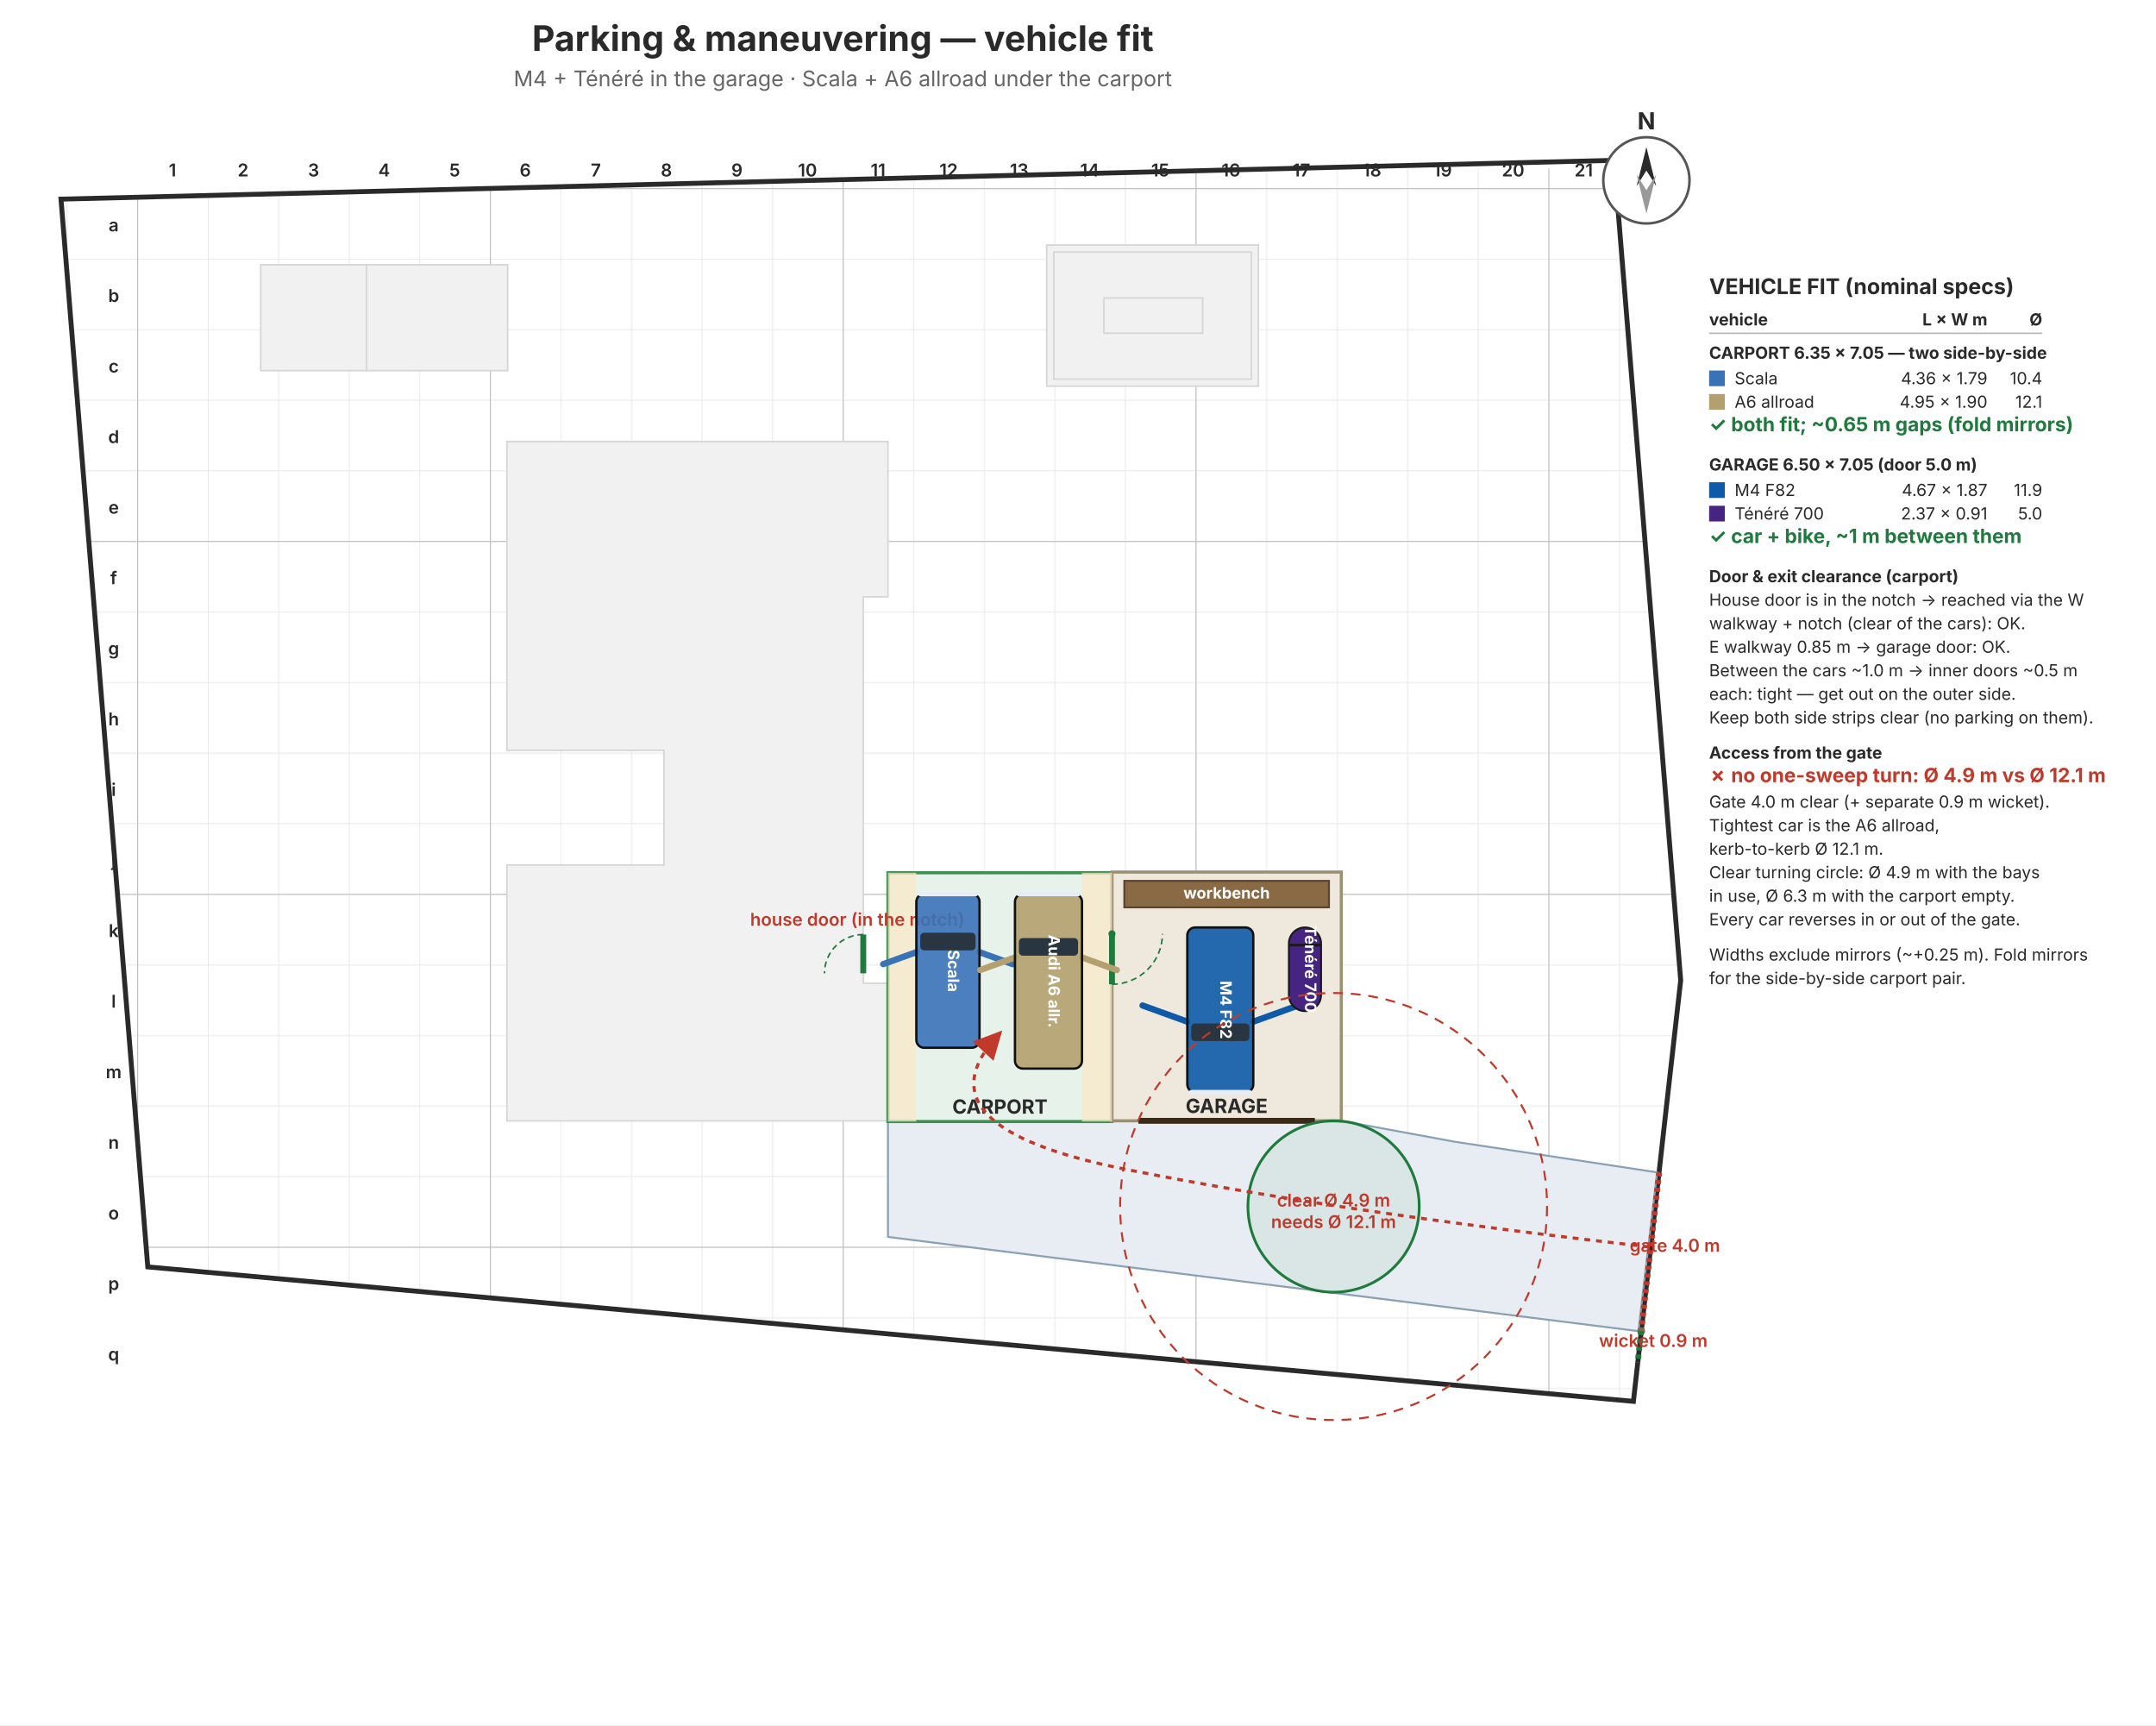
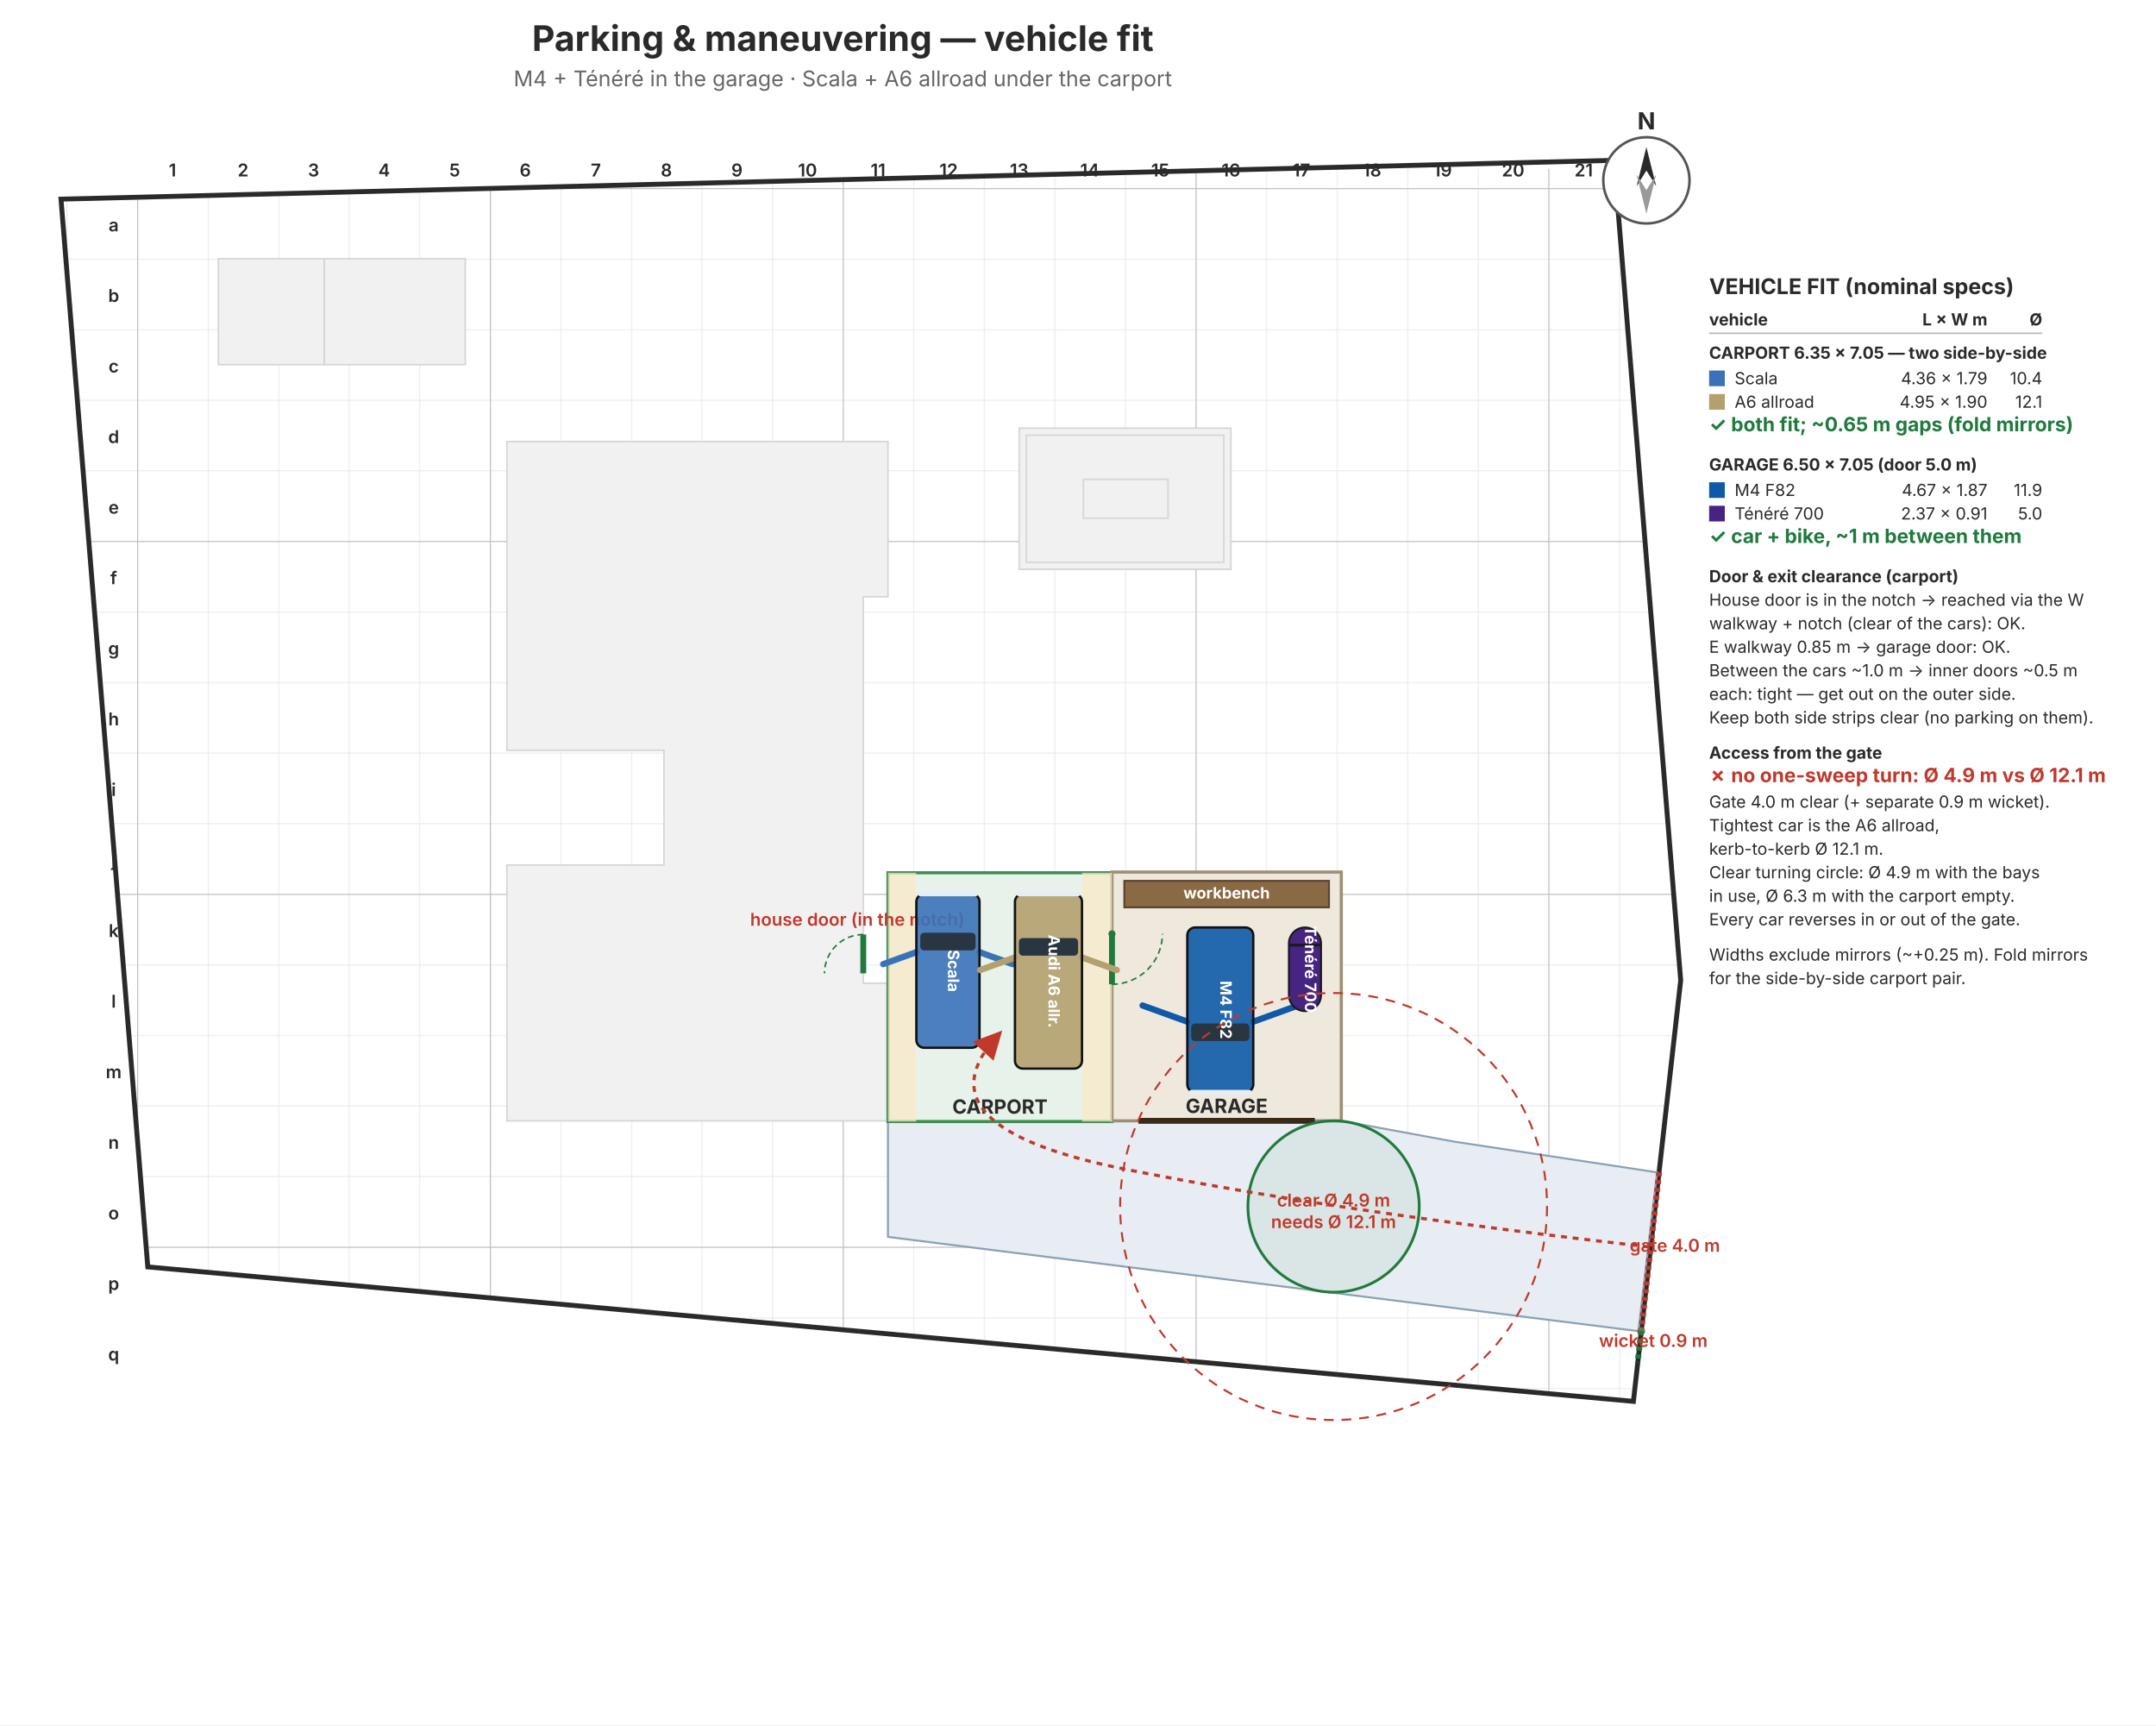
<svg xmlns="http://www.w3.org/2000/svg" viewBox="0 0 1100 880" font-family="-apple-system, BlinkMacSystemFont, sans-serif">
  <defs>
    <pattern id="cg" width="36" height="36" patternUnits="userSpaceOnUse">
      <path d="M 36 0 L 0 0 0 36" fill="none" stroke="#e2e2e2" stroke-width="0.6" />
    </pattern>
    <pattern id="mg" width="180" height="180" patternUnits="userSpaceOnUse">
      <rect width="180" height="180" fill="url(#cg)" />
      <path d="M 180 0 L 0 0 0 180" fill="none" stroke="#bcbcbc" stroke-width="1" />
    </pattern>
    <clipPath id="plot">
      <polygon points="-38.88,5.58 753.48,-14.22 787.5,404.1 779.4,475.74 763.38,618.84 5.4,550.26" />
    </clipPath>
    <marker id="arrow" markerWidth="9" markerHeight="9" refX="7" refY="4.5" orient="auto">
      <path d="M0,0 L9,4.5 L0,9 z" fill="#c0392b" />
    </marker>
  </defs>
  <style>
    text{font-family:-apple-system,sans-serif;fill:#2a2a2a}
    .title{font-size:18px;font-weight:700;text-anchor:middle}
    .sub{font-size:11px;fill:#666;text-anchor:middle}
    .axis{font-size:9px;fill:#777;text-anchor:middle;font-weight:600}
    .bay{font-size:10px;font-weight:700}
    .vlbl{font-size:8px;font-weight:700;fill:#fff}
    .dim{font-size:9px;fill:#c0392b;text-anchor:middle;font-weight:600}
    .ph{font-size:11px;font-weight:700}
    .pt{font-size:8.5px}
    .ok{font-size:10px;font-weight:700;fill:#1f7a3d}
    .bad{font-size:10px;font-weight:700;fill:#c0392b}
  </style>
  <rect width="1100" height="880" fill="white" />
  <text x="430" y="26" class="title">Parking &amp; maneuvering — vehicle fit</text>
  <text x="430" y="44" class="sub">M4 + Ténéré in the garage · Scala + A6 allroad under the carport</text>
  <g transform="translate(70, 96)">
    <g clip-path="url(#plot)">
      <rect x="-50" y="-10" width="900" height="720" fill="url(#mg)" />
    </g>
    <polygon points="-38.88,5.58 753.48,-14.22 787.5,404.1 779.4,475.74 763.38,618.84 5.4,550.26" fill="none" stroke="#2a2a2a" stroke-width="2.5" />
    <g class="axis">
      <text x="18" y="-6">1</text>
      <text x="54" y="-6">2</text>
      <text x="90" y="-6">3</text>
      <text x="126" y="-6">4</text>
      <text x="162" y="-6">5</text>
      <text x="198" y="-6">6</text>
      <text x="234" y="-6">7</text>
      <text x="270" y="-6">8</text>
      <text x="306" y="-6">9</text>
      <text x="342" y="-6">10</text>
      <text x="378" y="-6">11</text>
      <text x="414" y="-6">12</text>
      <text x="450" y="-6">13</text>
      <text x="486" y="-6">14</text>
      <text x="522" y="-6">15</text>
      <text x="558" y="-6">16</text>
      <text x="594" y="-6">17</text>
      <text x="630" y="-6">18</text>
      <text x="666" y="-6">19</text>
      <text x="702" y="-6">20</text>
      <text x="738" y="-6">21</text>
      <text x="774" y="-6">22</text>
    </g>
    <g class="axis">
      <text x="-12" y="22">a</text>
      <text x="-12" y="58">b</text>
      <text x="-12" y="94">c</text>
      <text x="-12" y="130">d</text>
      <text x="-12" y="166">e</text>
      <text x="-12" y="202">f</text>
      <text x="-12" y="238">g</text>
      <text x="-12" y="274">h</text>
      <text x="-12" y="310">i</text>
      <text x="-12" y="346">j</text>
      <text x="-12" y="382">k</text>
      <text x="-12" y="418">l</text>
      <text x="-12" y="454">m</text>
      <text x="-12" y="490">n</text>
      <text x="-12" y="526">o</text>
      <text x="-12" y="562">p</text>
      <text x="-12" y="598">q</text>
    </g>
    <g clip-path="url(#plot)" fill="#f1f1f1" stroke="#d6d6d6" stroke-width="0.8">
      <polygon points="188.64,129.24 383.04,129.24 383.04,208.44 370.44,208.44 370.44,405.54 383.04,405.54 383.04,475.74 188.64,475.74 188.64,345.24 268.74,345.24 268.74,286.74 188.64,286.74" />
-       <rect x="117" y="39.06" width="72" height="54" />
-       <rect x="63" y="39.06" width="54" height="54" />
-       <rect x="464.04" y="28.98" width="108" height="72" />
-       <rect x="467.64" y="32.58" width="100.8" height="64.8" />
-       <rect x="493.2" y="55.98" width="50.4" height="18" />
+       <rect x="95.4" y="36" width="72" height="54" />
+       <rect x="41.4" y="36" width="54" height="54" />
+       <rect x="450" y="122.4" width="108" height="72" />
+       <rect x="453.6" y="126" width="100.8" height="64.8" />
+       <rect x="482.76" y="148.5" width="43.2" height="19.8" />
    </g>
    <polygon points="383.04,349.2 497.34,349.2 497.34,475.74 614.34,475.74 671.94,486.36 775.44,502.02 765.9,583.02 383.04,534.96" fill="#e7edf2" stroke="#8aa0b4" stroke-width="1" />
    <rect x="383.04" y="349.2" width="114.3" height="126.9" fill="#e7f3ea" stroke="#3f8f52" stroke-width="1.6" />
    <rect x="497.34" y="348.84" width="117" height="126.9" fill="#efe9dd" stroke="#9a9074" stroke-width="1.6" />
    <line x1="510.84" y1="475.74" x2="600.84" y2="475.74" stroke="#3a2a18" stroke-width="3" />
    <text x="440.19" y="472.1" class="bay" fill="#2f6f43" text-anchor="middle">CARPORT</text>
    <text x="555.84" y="471.74" class="bay" fill="#7a6f52" text-anchor="middle">GARAGE</text>
    <rect x="503.64" y="353.34" width="104.4" height="13.5" fill="#8a6a44" stroke="#5a4530" stroke-width="1" />
    <text x="555.84" y="362.34" class="vlbl" text-anchor="middle" fill="#fff">workbench</text>
    <rect x="383.04" y="349.2" width="14.4" height="126.9" fill="#fbe9c7" fill-opacity="0.7" />
    <rect x="482.04" y="349.2" width="15.3" height="126.9" fill="#fbe9c7" fill-opacity="0.7" />
    <line x1="370.44" y1="380.7" x2="370.44" y2="400.5" stroke="#1f7a3d" stroke-width="3" />
    <path d="M 370.44,380.7 A 19.8 19.8 0 0 0 350.64,400.5" fill="none" stroke="#1f7a3d" stroke-width="0.8" stroke-dasharray="3,2" />
    <text x="367.44" y="376.2" class="dim" fill="#1f7a3d" text-anchor="end">house door (in the notch)</text>
    <line x1="497.34" y1="380.34" x2="497.34" y2="406.08" stroke="#1f7a3d" stroke-width="3" />
    <path d="M 497.34,406.08 A 25.74 25.74 0 0 0 523.08,380.34" fill="none" stroke="#1f7a3d" stroke-width="0.8" stroke-dasharray="3,2" />
    <circle cx="497.34" cy="380.34" r="1.8" fill="#1f7a3d" />
    <g transform="translate(413.64,399.24)">
      <line x1="-16.11" y1="-9.54" x2="-33.03" y2="-3.42" stroke="#3a72b8" stroke-width="3.2" stroke-linecap="round" />
      <line x1="16.11" y1="-9.54" x2="33.03" y2="-3.42" stroke="#3a72b8" stroke-width="3.2" stroke-linecap="round" />
      <rect x="-16.11" y="-39.24" width="32.22" height="78.48" rx="4" fill="#3a72b8" fill-opacity="0.9" stroke="#111" stroke-width="1.2" />
      <rect x="-14.11" y="-19.44" width="28.22" height="9" rx="2" fill="#2a3542" />
      <line x1="-14.11" y1="-39.24" x2="14.11" y2="-39.24" stroke="#e6edf4" stroke-width="2.4" stroke-linecap="round" />
    </g>
    <text x="413.64" y="399.24" class="vlbl" text-anchor="middle" transform="rotate(90 413.64 399.24)">Scala</text>
    <g transform="translate(464.94,404.55)">
      <line x1="-17.1" y1="-12.15" x2="-34.866" y2="-5.724" stroke="#b3a06e" stroke-width="3.2" stroke-linecap="round" />
      <line x1="17.1" y1="-12.15" x2="34.866" y2="-5.724" stroke="#b3a06e" stroke-width="3.2" stroke-linecap="round" />
      <rect x="-17.1" y="-44.55" width="34.2" height="89.1" rx="4" fill="#b3a06e" fill-opacity="0.9" stroke="#111" stroke-width="1.2" />
      <rect x="-15.1" y="-22.05" width="30.2" height="9" rx="2" fill="#2a3542" />
      <line x1="-15.1" y1="-44.55" x2="15.1" y2="-44.55" stroke="#e6edf4" stroke-width="2.4" stroke-linecap="round" />
    </g>
    <text x="464.94" y="404.55" class="vlbl" text-anchor="middle" transform="rotate(90 464.94 404.55)">Audi A6 allr.</text>
    <g transform="translate(552.6,419.13)">
      <line x1="-16.83" y1="6.03" x2="-39.672" y2="-2.232" stroke="#0f5aa8" stroke-width="3.2" stroke-linecap="round" />
      <line x1="16.83" y1="6.03" x2="39.672" y2="-2.232" stroke="#0f5aa8" stroke-width="3.2" stroke-linecap="round" />
      <rect x="-16.83" y="-42.03" width="33.66" height="84.06" rx="4" fill="#0f5aa8" fill-opacity="0.9" stroke="#111" stroke-width="1.2" />
      <rect x="-14.83" y="6.93" width="29.66" height="9" rx="2" fill="#2a3542" />
      <line x1="-14.83" y1="42.03" x2="14.83" y2="42.03" stroke="#e6edf4" stroke-width="2.4" stroke-linecap="round" />
    </g>
    <text x="552.6" y="419.13" class="vlbl" text-anchor="middle" transform="rotate(90 552.6 419.13)">M4 F82</text>
    <g transform="translate(595.8,398.43)">
      <rect x="-8.19" y="-21.33" width="16.38" height="42.66" rx="8.19" fill="#462482" stroke="#1a1a1a" stroke-width="1" />
      <line x1="-8.1" y1="-12.33" x2="8.1" y2="-12.33" stroke="#1a1a1a" stroke-width="1.4" />
    </g>
    <text x="595.8" y="398.43" class="vlbl" text-anchor="middle" transform="rotate(90 595.8 398.43)">Ténéré 700</text>
    <line x1="776.52" y1="502.02" x2="767.34" y2="583.02" stroke="#c0392b" stroke-width="3" stroke-dasharray="2,2" />
    <text x="784.52" y="542.52" class="dim" text-anchor="start">gate 4.0 m</text>
    <circle cx="767.34" cy="583.02" r="2" fill="#7a6f52" />
    <line x1="767.34" y1="583.02" x2="765.52" y2="599.12" stroke="#1f7a3d" stroke-width="3" stroke-dasharray="2,2" />
    <text x="773.52" y="591.07" class="dim" fill="#1f7a3d" text-anchor="start">wicket 0.9 m</text>
    <circle cx="610.4" cy="519.45" r="108.9" fill="none" stroke="#c0392b" stroke-width="1" stroke-dasharray="5,4" />
    <circle cx="610.4" cy="519.45" r="43.7" fill="#1f7a3d" fill-opacity="0.07" stroke="#1f7a3d" stroke-width="1.4" />
    <text x="610.4" y="519.45" class="dim" fill="#1f7a3d">clear Ø 4.9 m</text>
    <text x="610.4" y="530.45" class="dim">needs Ø 12.1 m</text>
    <path d="M 771.12,540 Q 612,522 504,500.4 T 439.2,432" fill="none" stroke="#c0392b" stroke-width="1.6" stroke-dasharray="3,3" marker-end="url(#arrow)" />
  </g>
  <g transform="translate(840, 92)">
    <circle r="22" fill="white" stroke="#555" stroke-width="1.3" />
    <path d="M 0 -17 L 5 3 L 0 -5 L -5 3 Z" fill="#2a2a2a" />
    <path d="M 0 5 L 5 -3 L 0 17 L -5 -3 Z" fill="#999" />
    <text y="-26" font-size="12" font-weight="700" text-anchor="middle">N</text>
  </g>
  <g transform="translate(872, 150)">
    <text x="0" y="0" class="ph">VEHICLE FIT (nominal specs)</text>
    <text x="0" y="16" class="pt" font-weight="700" fill="#555">vehicle</text>
    <text x="142" y="16" class="pt" font-weight="700" fill="#555" text-anchor="end">L × W m</text>
    <text x="170" y="16" class="pt" font-weight="700" fill="#555" text-anchor="end">Ø</text>
    <line x1="0" y1="20" x2="170" y2="20" stroke="#bbb" stroke-width="0.8" />
    <text x="0" y="33" class="pt" font-weight="700" fill="#333">CARPORT 6.35 × 7.05 — two side-by-side</text>
    <rect x="0" y="39" width="8" height="8" fill="#3a72b8" />
    <text x="13" y="46" class="pt">Scala</text>
    <text x="142" y="46" class="pt" text-anchor="end">4.36 × 1.79</text>
    <text x="170" y="46" class="pt" text-anchor="end">10.4</text>
    <rect x="0" y="51" width="8" height="8" fill="#b3a06e" />
    <text x="13" y="58" class="pt">A6 allroad</text>
    <text x="142" y="58" class="pt" text-anchor="end">4.95 × 1.90</text>
    <text x="170" y="58" class="pt" text-anchor="end">12.1</text>
    <text x="0" y="70" class="ok" font-size="8.5">✓ both fit; ~0.65 m gaps (fold mirrors)</text>
    <text x="0" y="90" class="pt" font-weight="700" fill="#333">GARAGE 6.50 × 7.05 (door 5.0 m)</text>
    <rect x="0" y="96" width="8" height="8" fill="#0f5aa8" />
    <text x="13" y="103" class="pt">M4 F82</text>
    <text x="142" y="103" class="pt" text-anchor="end">4.67 × 1.87</text>
    <text x="170" y="103" class="pt" text-anchor="end">11.9</text>
    <rect x="0" y="108" width="8" height="8" fill="#462482" />
    <text x="13" y="115" class="pt">Ténéré 700</text>
    <text x="142" y="115" class="pt" text-anchor="end">2.37 × 0.91</text>
    <text x="170" y="115" class="pt" text-anchor="end">5.0</text>
    <text x="0" y="127" class="ok" font-size="8.5">✓ car + bike, ~1 m between them</text>
    <text x="0" y="147" class="pt" fill="#444" font-weight="700">Door &amp; exit clearance (carport)</text>
    <text x="0" y="159" class="pt" fill="#555">House door is in the notch → reached via the W</text>
    <text x="0" y="171" class="pt" fill="#555">walkway + notch (clear of the cars): OK.</text>
    <text x="0" y="183" class="pt" fill="#555">E walkway 0.85 m → garage door: OK.</text>
    <text x="0" y="195" class="pt" fill="#555">Between the cars ~1.0 m → inner doors ~0.5 m</text>
    <text x="0" y="207" class="pt" fill="#555">each: tight — get out on the outer side.</text>
    <text x="0" y="219" class="pt" fill="#555">Keep both side strips clear (no parking on them).</text>
    <text x="0" y="237" class="pt" fill="#444" font-weight="700">Access from the gate</text>
    <text x="0" y="249" class="bad" font-size="8.5">✗ no one-sweep turn: Ø 4.9 m vs Ø 12.1 m</text>
    <text x="0" y="262" class="pt" fill="#555">Gate 4.0 m clear (+ separate 0.9 m wicket).</text>
    <text x="0" y="274" class="pt" fill="#555">Tightest car is the A6 allroad,</text>
    <text x="0" y="286" class="pt" fill="#555">kerb-to-kerb Ø 12.1 m.</text>
    <text x="0" y="298" class="pt" fill="#555">Clear turning circle: Ø 4.9 m with the bays</text>
    <text x="0" y="310" class="pt" fill="#555">in use, Ø 6.3 m with the carport empty.</text>
    <text x="0" y="322" class="pt" fill="#555">Every car reverses in or out of the gate.</text>
    <text x="0" y="340" class="pt" fill="#888">Widths exclude mirrors (~+0.25 m). Fold mirrors</text>
    <text x="0" y="352" class="pt" fill="#888">for the side-by-side carport pair.</text>
  </g>
</svg>
